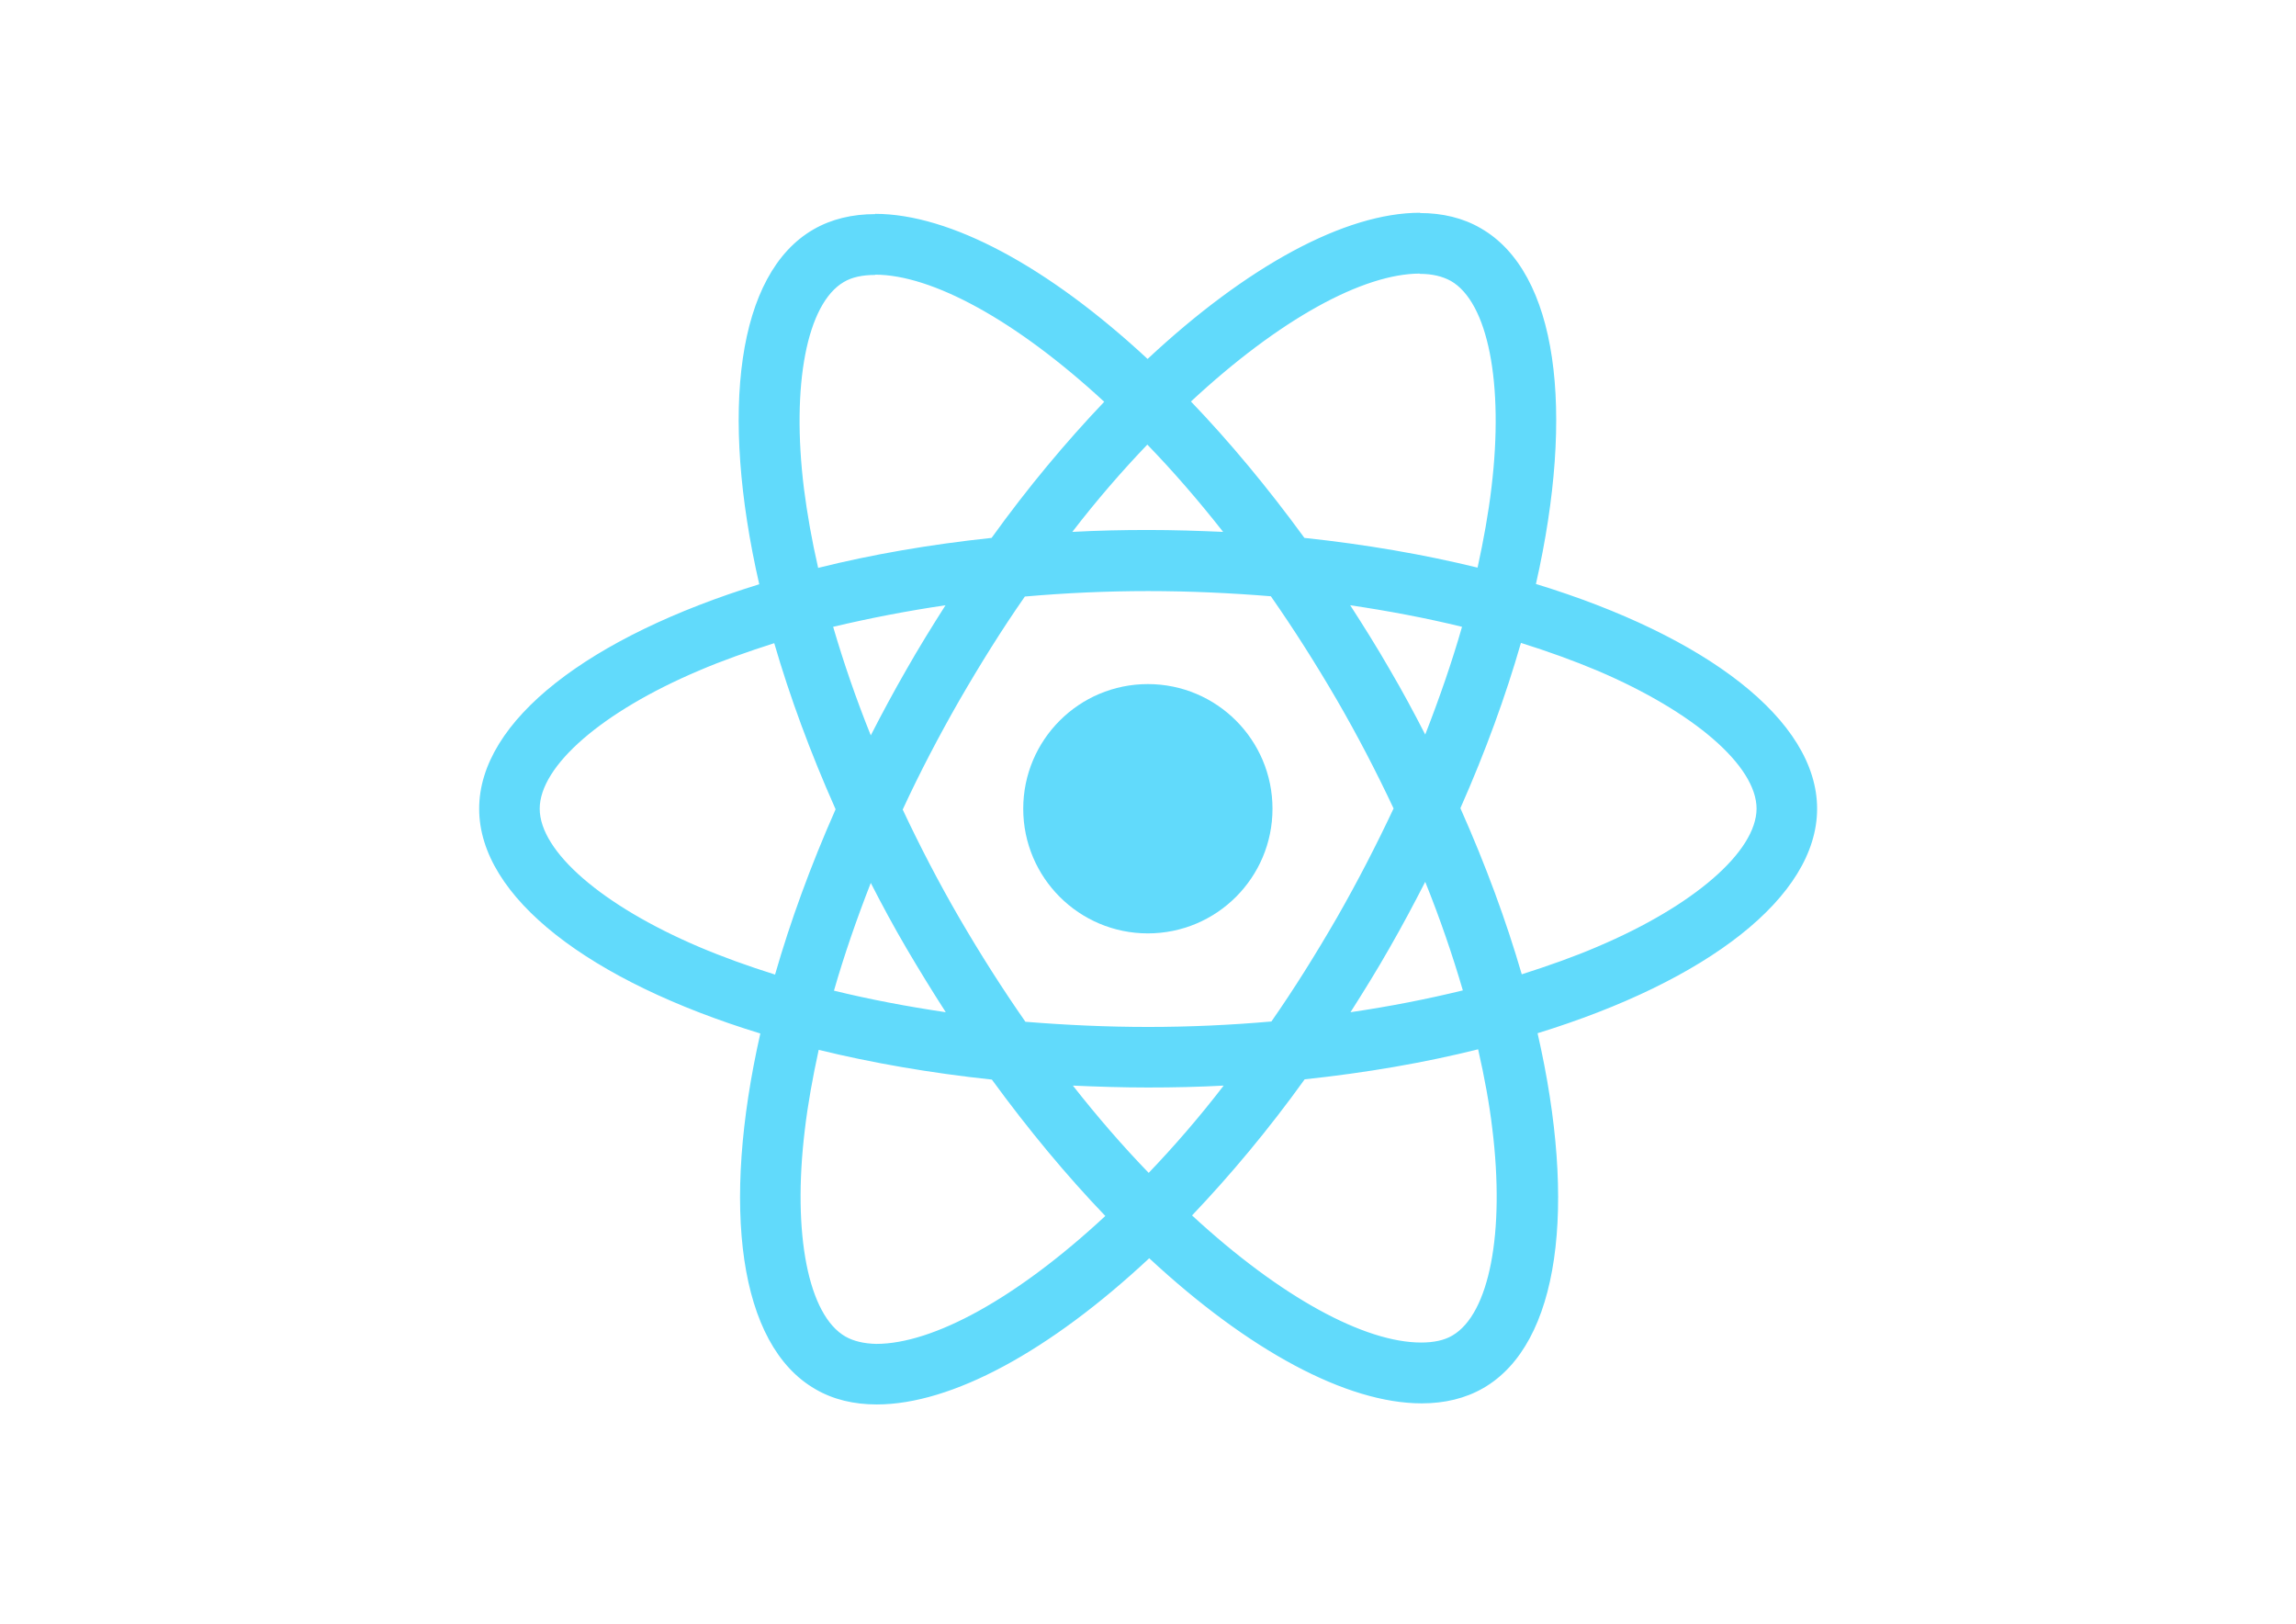
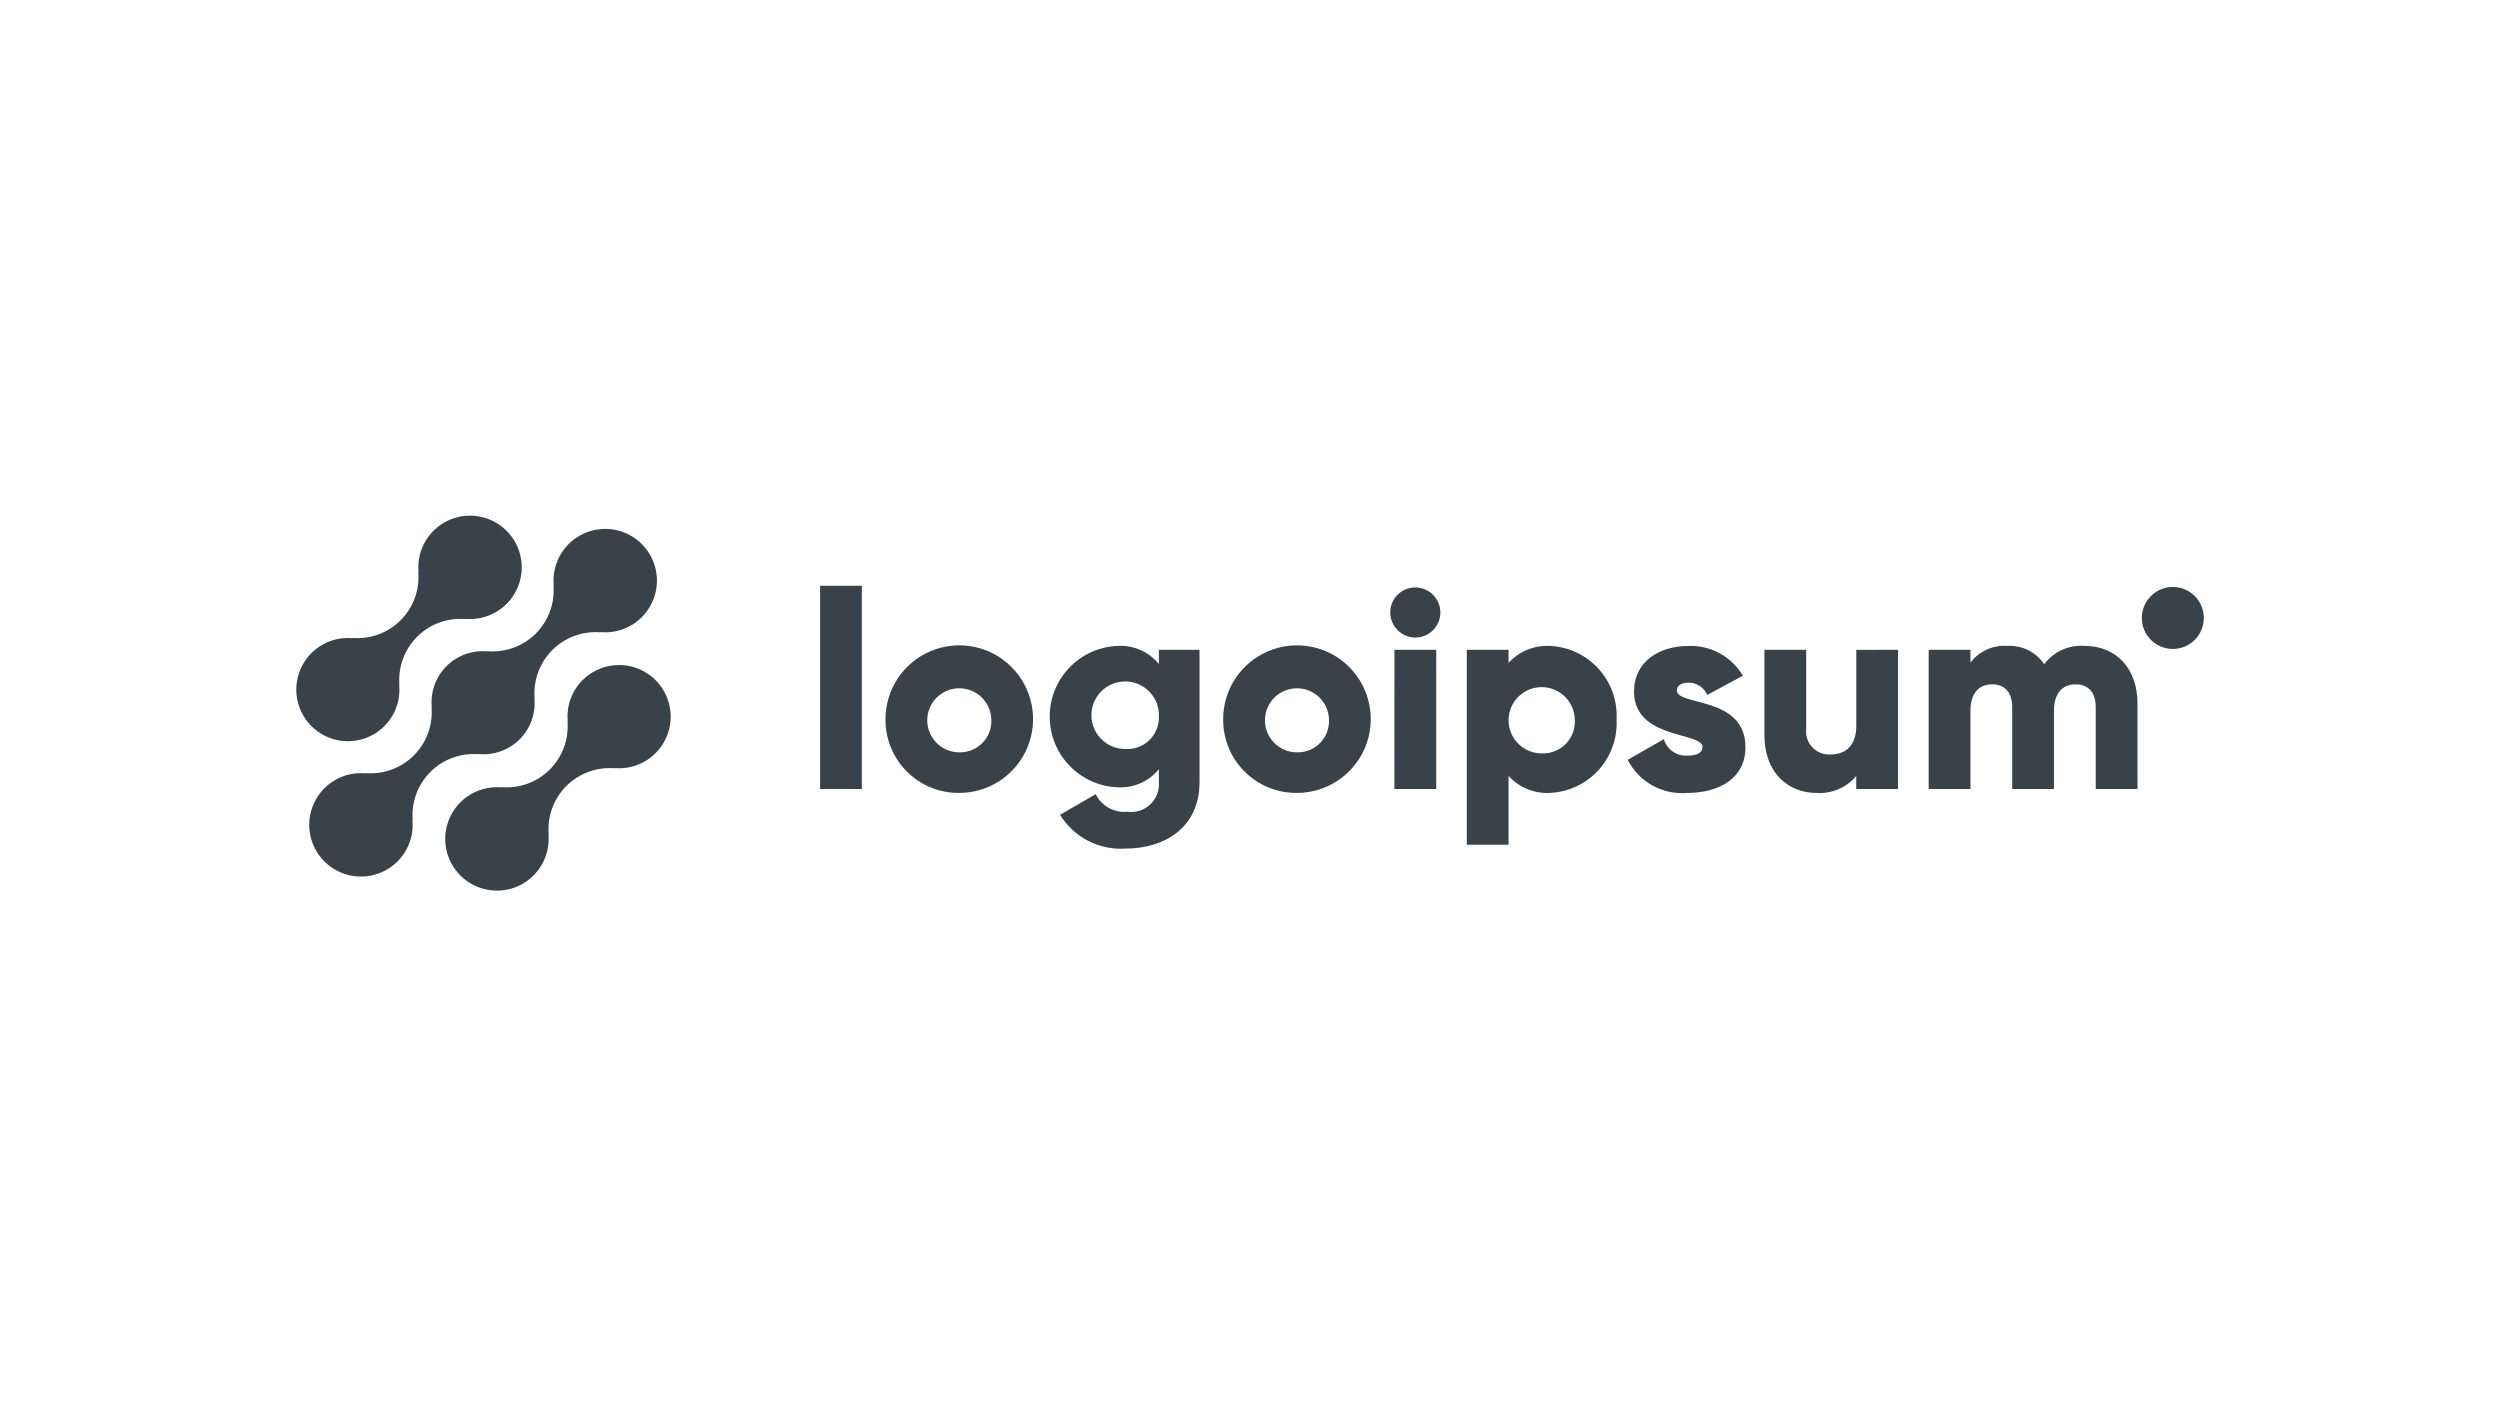
- <svg xmlns="http://www.w3.org/2000/svg" viewBox="0 0 841.9 595.3">
-   <g fill="#61DAFB">
-     <path d="M666.3 296.5c0-32.5-40.7-63.3-103.1-82.4 14.4-63.6 8-114.2-20.2-130.4-6.5-3.8-14.1-5.6-22.4-5.6v22.3c4.6 0 8.3.9 11.4 2.6 13.6 7.8 19.5 37.5 14.9 75.7-1.1 9.4-2.9 19.3-5.1 29.4-19.6-4.8-41-8.5-63.5-10.9-13.5-18.5-27.5-35.3-41.6-50 32.6-30.3 63.2-46.9 84-46.9V78c-27.5 0-63.5 19.6-99.9 53.6-36.4-33.8-72.4-53.2-99.9-53.2v22.3c20.7 0 51.4 16.5 84 46.6-14 14.7-28 31.4-41.3 49.9-22.6 2.4-44 6.1-63.6 11-2.3-10-4-19.7-5.2-29-4.7-38.2 1.1-67.9 14.6-75.8 3-1.8 6.9-2.6 11.5-2.6V78.5c-8.4 0-16 1.8-22.6 5.6-28.1 16.2-34.4 66.7-19.9 130.1-62.2 19.2-102.7 49.9-102.7 82.3 0 32.5 40.7 63.3 103.1 82.4-14.4 63.6-8 114.2 20.2 130.4 6.5 3.8 14.1 5.6 22.5 5.6 27.5 0 63.5-19.6 99.9-53.6 36.4 33.8 72.4 53.2 99.9 53.2 8.4 0 16-1.8 22.6-5.6 28.1-16.2 34.4-66.7 19.9-130.1 62-19.1 102.5-49.9 102.5-82.3zm-130.2-66.7c-3.7 12.9-8.3 26.2-13.5 39.5-4.1-8-8.4-16-13.1-24-4.6-8-9.5-15.8-14.4-23.4 14.2 2.1 27.9 4.7 41 7.9zm-45.8 106.5c-7.8 13.5-15.8 26.3-24.1 38.2-14.9 1.3-30 2-45.2 2-15.1 0-30.2-.7-45-1.9-8.3-11.9-16.4-24.6-24.2-38-7.6-13.1-14.5-26.4-20.8-39.8 6.2-13.4 13.2-26.8 20.7-39.9 7.8-13.5 15.8-26.3 24.1-38.2 14.9-1.3 30-2 45.2-2 15.1 0 30.2.7 45 1.9 8.3 11.9 16.4 24.6 24.2 38 7.6 13.1 14.5 26.4 20.8 39.8-6.3 13.4-13.2 26.8-20.7 39.9zm32.3-13c5.4 13.4 10 26.8 13.8 39.8-13.1 3.2-26.9 5.9-41.2 8 4.9-7.7 9.8-15.6 14.4-23.7 4.6-8 8.9-16.1 13-24.1zM421.2 430c-9.3-9.6-18.6-20.3-27.8-32 9 .4 18.2.7 27.5.7 9.4 0 18.7-.2 27.8-.7-9 11.7-18.3 22.4-27.5 32zm-74.4-58.9c-14.2-2.1-27.9-4.7-41-7.9 3.7-12.9 8.3-26.2 13.5-39.5 4.1 8 8.4 16 13.1 24 4.7 8 9.5 15.8 14.4 23.4zM420.7 163c9.3 9.6 18.6 20.3 27.8 32-9-.4-18.2-.7-27.5-.7-9.4 0-18.7.2-27.8.7 9-11.7 18.3-22.4 27.5-32zm-74 58.9c-4.9 7.7-9.8 15.6-14.4 23.7-4.6 8-8.9 16-13 24-5.4-13.4-10-26.8-13.8-39.8 13.1-3.1 26.9-5.8 41.2-7.9zm-90.5 125.2c-35.4-15.1-58.3-34.9-58.3-50.6 0-15.7 22.9-35.6 58.3-50.6 8.6-3.7 18-7 27.7-10.1 5.7 19.6 13.2 40 22.5 60.9-9.2 20.8-16.6 41.1-22.2 60.6-9.9-3.1-19.3-6.5-28-10.2zM310 490c-13.6-7.8-19.5-37.5-14.9-75.7 1.1-9.4 2.9-19.3 5.1-29.4 19.6 4.8 41 8.5 63.5 10.9 13.5 18.5 27.5 35.3 41.6 50-32.6 30.3-63.2 46.9-84 46.9-4.5-.1-8.3-1-11.3-2.7zm237.2-76.2c4.7 38.2-1.1 67.9-14.6 75.8-3 1.8-6.9 2.6-11.5 2.6-20.7 0-51.4-16.5-84-46.6 14-14.7 28-31.4 41.3-49.9 22.6-2.4 44-6.1 63.6-11 2.3 10.1 4.1 19.8 5.2 29.1zm38.5-66.7c-8.6 3.7-18 7-27.7 10.1-5.7-19.6-13.2-40-22.5-60.9 9.2-20.8 16.6-41.1 22.2-60.6 9.9 3.1 19.3 6.5 28.1 10.2 35.4 15.1 58.3 34.9 58.3 50.6-.1 15.7-23 35.6-58.4 50.6zM320.8 78.4z" />
-     <circle cx="420.9" cy="296.5" r="45.7" />
-     <path d="M520.5 78.1z" />
-   </g>
+ <svg xmlns="http://www.w3.org/2000/svg" viewBox="0 0 177.778 100">
+   <path d="M41.419,48.371A3.656,3.656,0,0,0,40.373,51.3l-.018-.018a4.344,4.344,0,0,1-4.694,4.694l.018.018A3.678,3.678,0,1,0,39,59.312l.019.018a4.344,4.344,0,0,1,4.694-4.694l-.019-.018a3.671,3.671,0,1,0-2.272-6.247Z" fill="#394149" />
+   <path d="M34.042,53.636l-.019-.018A3.631,3.631,0,0,0,38,49.644l.019.018a4.344,4.344,0,0,1,4.694-4.694l-.019-.018a3.678,3.678,0,1,0-3.318-3.318l-.018-.019a4.343,4.343,0,0,1-4.694,4.694l.018.019A3.631,3.631,0,0,0,30.705,50.3l-.018-.018a4.345,4.345,0,0,1-4.694,4.694l.018.018a3.678,3.678,0,1,0,3.318,3.318l.019.018A4.344,4.344,0,0,1,34.042,53.636Z" fill="#394149" />
+   <path d="M27.34,51.629A3.652,3.652,0,0,0,28.385,48.7l.019.018A4.344,4.344,0,0,1,33.1,44.024l-.019-.018a3.677,3.677,0,1,0-3.318-3.318l-.018-.018a4.344,4.344,0,0,1-4.694,4.694l.018.018a3.671,3.671,0,1,0,2.273,6.247Z" fill="#394149" />
+   <path d="M58.317,41.655h2.97V56.108h-2.97Z" fill="#394149" />
+   <path d="M62.969,51.159a5.247,5.247,0,1,1,5.247,5.226A5.188,5.188,0,0,1,62.969,51.159Zm7.524,0A2.278,2.278,0,1,0,68.216,53.5,2.221,2.221,0,0,0,70.493,51.159Z" fill="#394149" />
+   <path d="M85.3,46.209v9.4c0,3.326-2.594,4.732-5.227,4.732a5.062,5.062,0,0,1-4.692-2.4l2.534-1.465a2.262,2.262,0,0,0,2.257,1.247,1.973,1.973,0,0,0,2.237-2.118V54.7a3.516,3.516,0,0,1-2.891,1.287,5.031,5.031,0,0,1,0-10.057,3.516,3.516,0,0,1,2.891,1.287v-1.01ZM82.41,50.96a2.4,2.4,0,1,0-2.395,2.3A2.24,2.24,0,0,0,82.41,50.96Z" fill="#394149" />
+   <path d="M86.982,51.159a5.247,5.247,0,1,1,5.247,5.226A5.188,5.188,0,0,1,86.982,51.159Zm7.524,0A2.278,2.278,0,1,0,92.229,53.5,2.221,2.221,0,0,0,94.506,51.159Z" fill="#394149" />
+   <path d="M98.861,43.556a1.782,1.782,0,1,1,1.782,1.782A1.8,1.8,0,0,1,98.861,43.556Zm.3,2.653h2.971v9.9H99.157Z" fill="#394149" />
+   <path d="M114.956,51.159a4.971,4.971,0,0,1-4.732,5.226,3.715,3.715,0,0,1-2.949-1.208v4.891h-2.97V46.209h2.97v.93a3.717,3.717,0,0,1,2.949-1.207A4.97,4.97,0,0,1,114.956,51.159Zm-2.97,0a2.356,2.356,0,1,0-2.355,2.415A2.26,2.26,0,0,0,111.986,51.159Z" fill="#394149" />
+   <path d="M124.121,53.138c0,2.277-1.979,3.247-4.117,3.247a4.335,4.335,0,0,1-4.257-2.356l2.573-1.465A1.627,1.627,0,0,0,120,53.732c.712,0,1.069-.218,1.069-.613,0-1.09-4.871-.515-4.871-3.94,0-2.159,1.822-3.247,3.881-3.247a4.329,4.329,0,0,1,3.86,2.118l-2.534,1.366a1.437,1.437,0,0,0-1.326-.871c-.515,0-.832.2-.832.554C119.251,50.228,124.121,49.475,124.121,53.138Z" fill="#394149" />
+   <path d="M134.97,46.209v9.9H132v-.931a3.382,3.382,0,0,1-2.83,1.208c-2,0-3.7-1.425-3.7-4.1V46.209h2.97v5.642a1.632,1.632,0,0,0,1.722,1.8c1.089,0,1.841-.633,1.841-2.039v-5.4Z" fill="#394149" />
+   <path d="M152,50.03v6.078h-2.97V50.287c0-.99-.475-1.623-1.425-1.623-.99,0-1.545.693-1.545,1.861v5.583h-2.969V50.287c0-.99-.475-1.623-1.426-1.623-.99,0-1.544.693-1.544,1.861v5.583h-2.97v-9.9h2.97v.91a3.039,3.039,0,0,1,2.653-1.187,2.945,2.945,0,0,1,2.593,1.306,3.262,3.262,0,0,1,2.871-1.306C150.511,45.932,152,47.555,152,50.03Z" fill="#394149" />
+   <circle cx="154.512" cy="43.944" r="2.204" fill="#394149" />
</svg>
